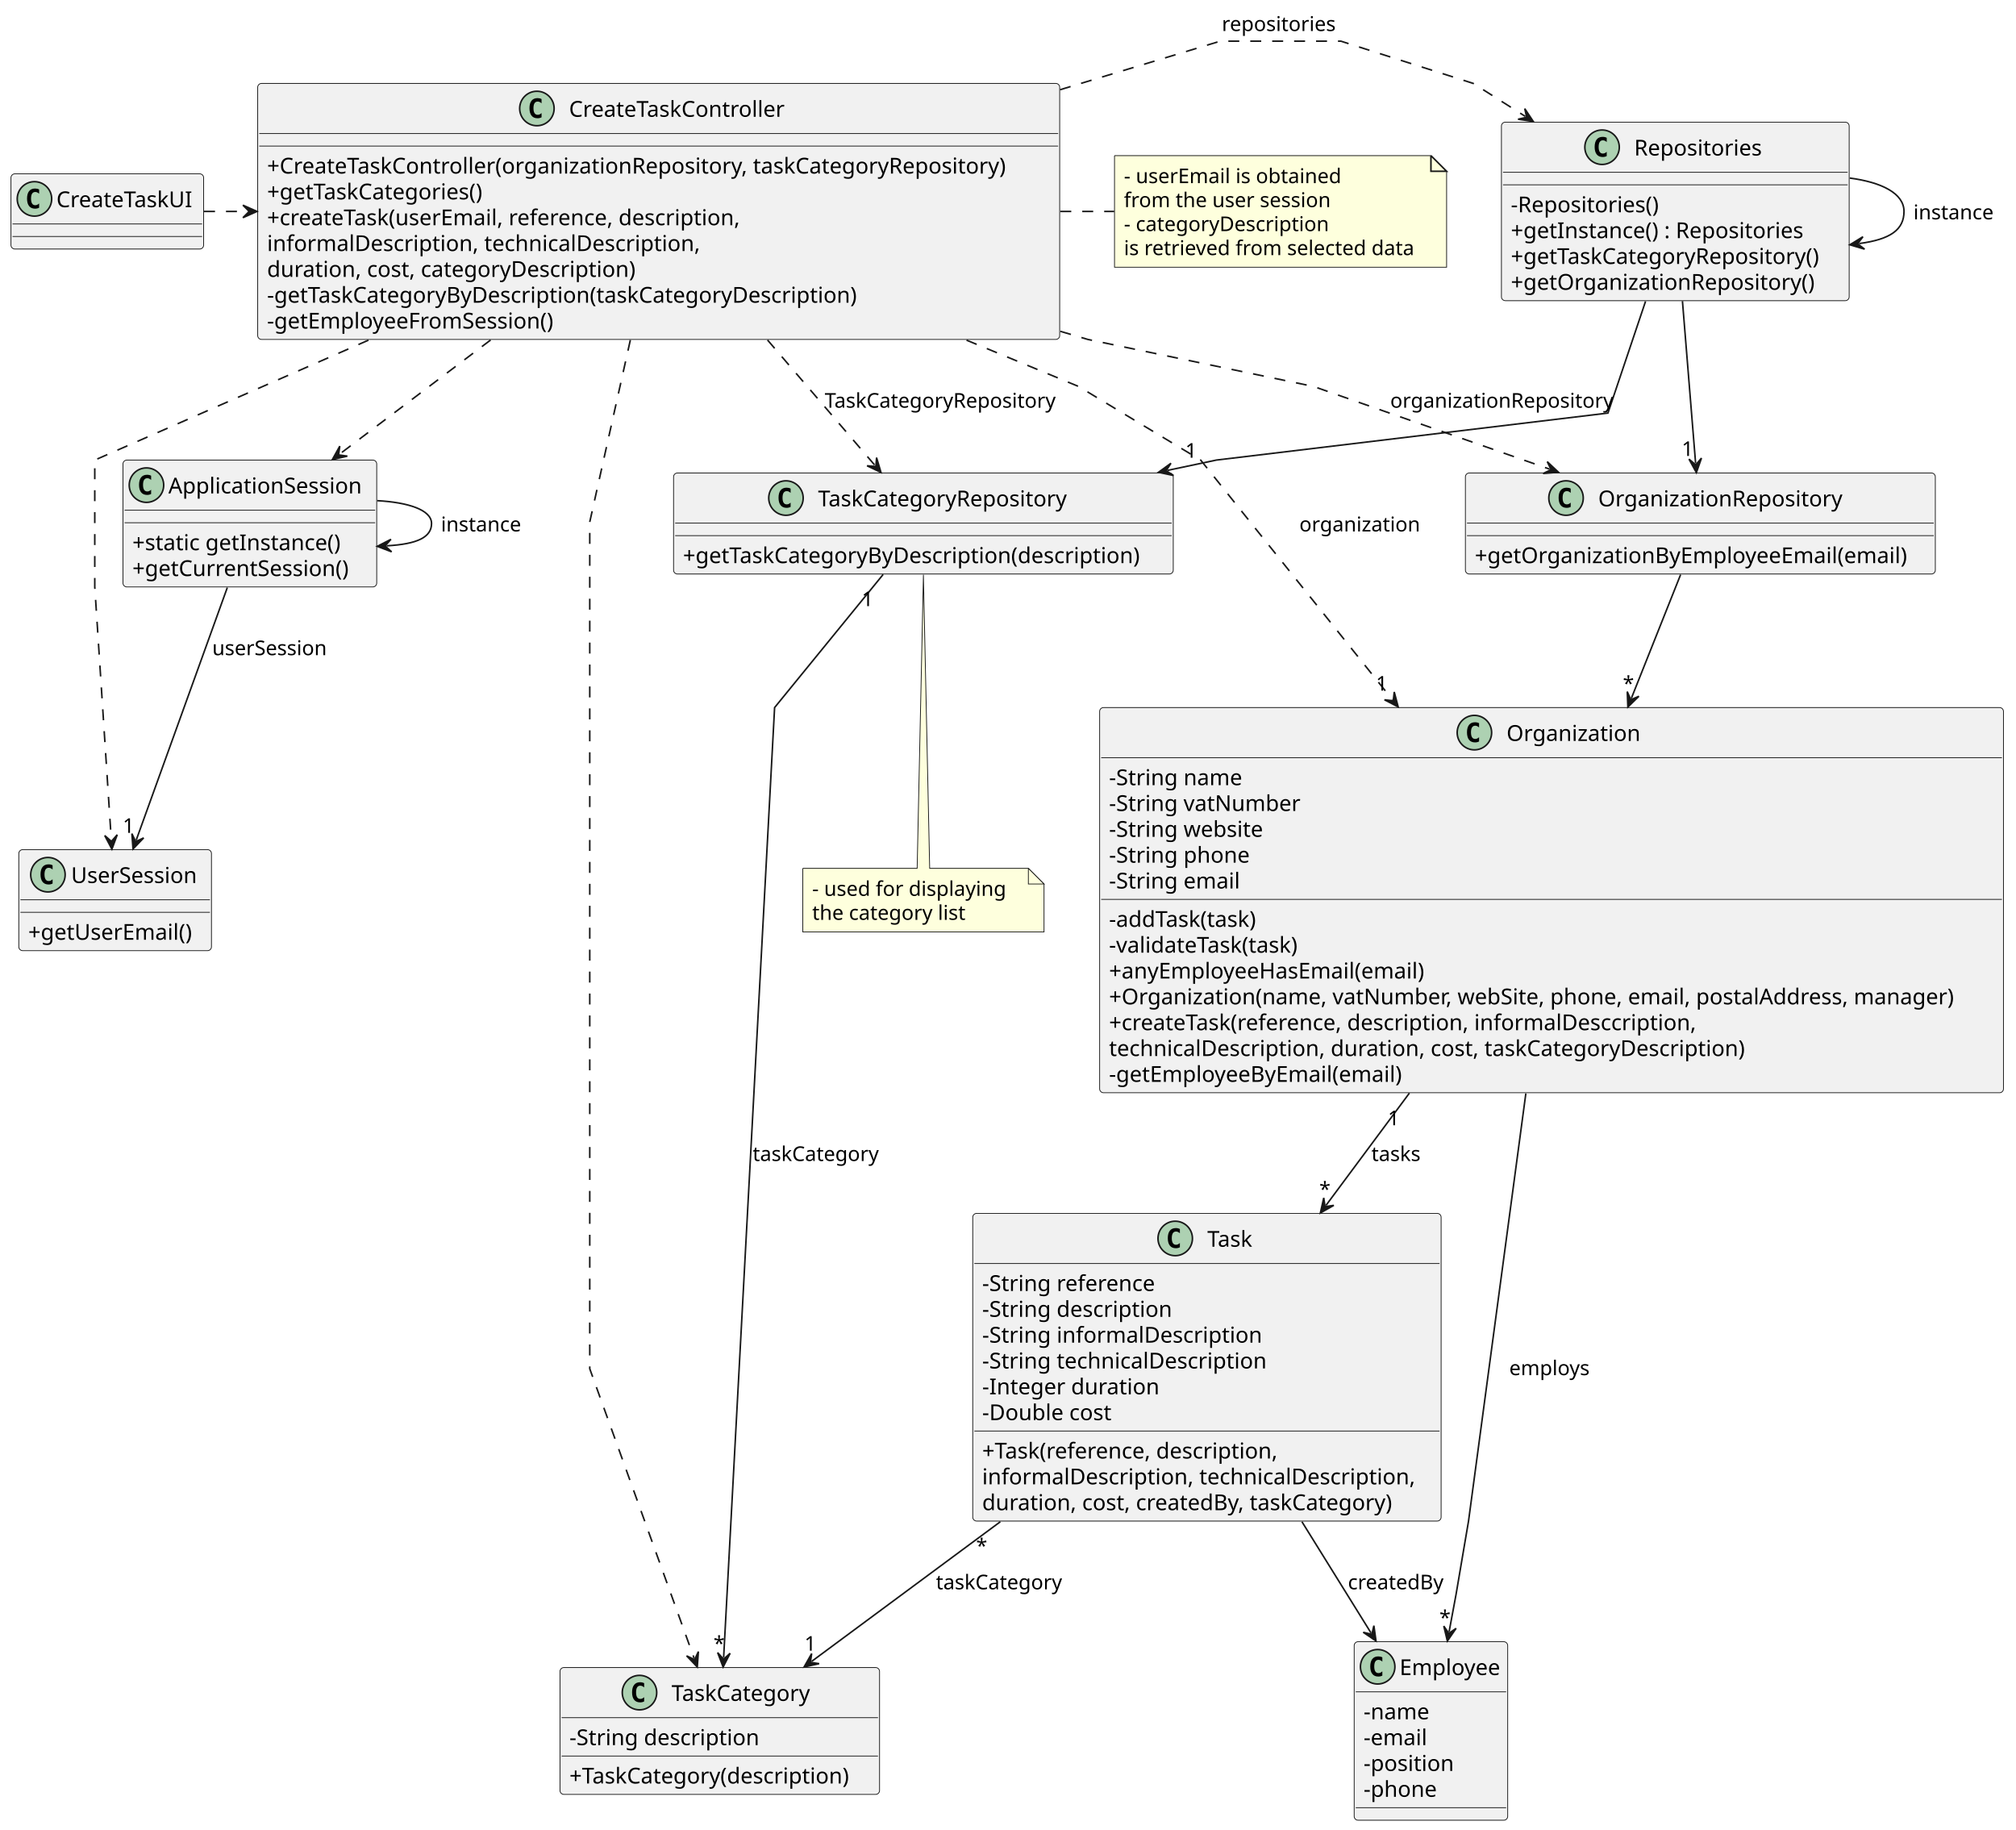
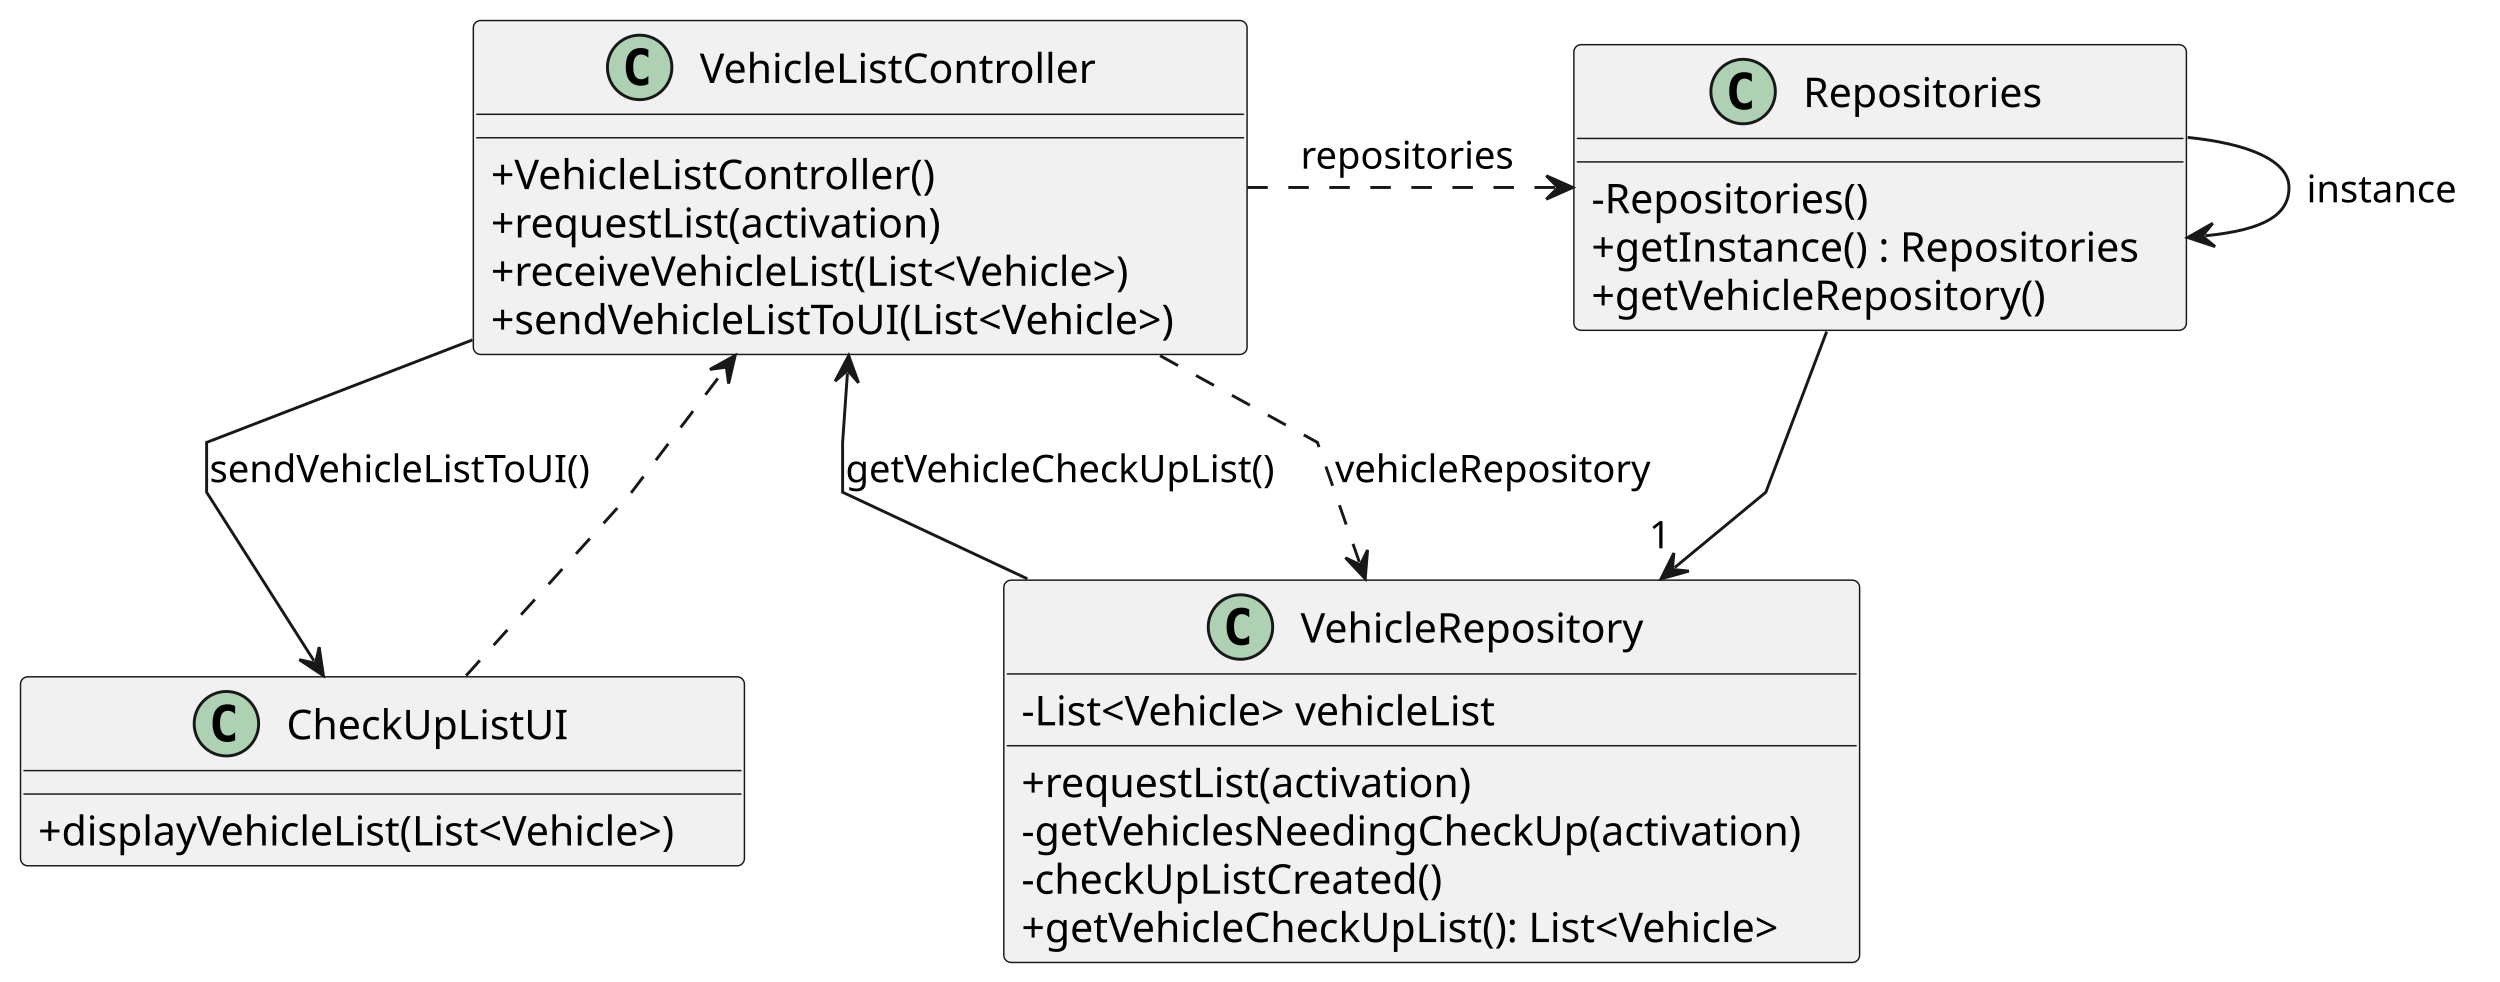
- <svg xmlns="http://www.w3.org/2000/svg" contentStyleType="text/css" height="1168px" preserveAspectRatio="none" style="width:1287px;height:1168px;background:#FFFFFF;" version="1.1" viewBox="0 0 1287 1168" width="1287px" zoomAndPan="magnify">
+ <svg xmlns="http://www.w3.org/2000/svg" contentStyleType="text/css" height="335px" preserveAspectRatio="none" style="width:853px;height:335px;background:#FFFFFF;" version="1.1" viewBox="0 0 853 335" width="853px" zoomAndPan="magnify">
  <defs />
  <g>
-     <g id="elem_ApplicationSession">
-       <rect codeLine="11" fill="#F1F1F1" height="80.977" id="ApplicationSession" rx="2.5" ry="2.5" style="stroke:#181818;stroke-width:0.5;" width="162" x="78.5" y="293.662" />
-       <ellipse cx="93.5" cy="309.662" fill="#ADD1B2" rx="11" ry="11" style="stroke:#181818;stroke-width:1.0;" />
-       <path d="M96.473,315.305 Q95.892,315.604 95.253,315.753 Q94.614,315.903 93.908,315.903 Q91.401,315.903 90.082,314.251 Q88.762,312.599 88.762,309.478 Q88.762,306.349 90.082,304.697 Q91.401,303.045 93.908,303.045 Q94.614,303.045 95.261,303.194 Q95.909,303.344 96.473,303.643 L96.473,306.365 Q95.842,305.784 95.249,305.514 Q94.655,305.245 94.024,305.245 Q92.68,305.245 91.995,306.311 Q91.31,307.378 91.31,309.478 Q91.31,311.57 91.995,312.637 Q92.68,313.703 94.024,313.703 Q94.655,313.703 95.249,313.433 Q95.842,313.164 96.473,312.583 Z " fill="#000000" />
-       <text fill="#000000" font-family="sans-serif" font-size="14" lengthAdjust="spacing" textLength="130" x="107.5" y="314.953">ApplicationSession</text>
-       <line style="stroke:#181818;stroke-width:0.5;" x1="79.5" x2="239.5" y1="325.662" y2="325.662" />
-       <line style="stroke:#181818;stroke-width:0.5;" x1="79.5" x2="239.5" y1="333.662" y2="333.662" />
-       <text fill="#000000" font-family="sans-serif" font-size="14" lengthAdjust="spacing" textLength="140" x="84.5" y="351.197">+static getInstance()</text>
-       <text fill="#000000" font-family="sans-serif" font-size="14" lengthAdjust="spacing" textLength="148" x="84.5" y="367.686">+getCurrentSession()</text>
-     </g>
-     <g id="elem_UserSession">
-       <rect codeLine="17" fill="#F1F1F1" height="64.488" id="UserSession" rx="2.5" ry="2.5" style="stroke:#181818;stroke-width:0.5;" width="123" x="12" y="542.322" />
-       <ellipse cx="30.6" cy="558.322" fill="#ADD1B2" rx="11" ry="11" style="stroke:#181818;stroke-width:1.0;" />
-       <path d="M33.573,563.965 Q32.992,564.264 32.353,564.413 Q31.714,564.563 31.008,564.563 Q28.501,564.563 27.181,562.911 Q25.862,561.259 25.862,558.138 Q25.862,555.009 27.181,553.357 Q28.501,551.705 31.008,551.705 Q31.714,551.705 32.361,551.854 Q33.009,552.004 33.573,552.303 L33.573,555.025 Q32.942,554.444 32.349,554.174 Q31.755,553.905 31.124,553.905 Q29.78,553.905 29.095,554.971 Q28.41,556.038 28.41,558.138 Q28.41,560.23 29.095,561.297 Q29.78,562.363 31.124,562.363 Q31.755,562.363 32.349,562.093 Q32.942,561.824 33.573,561.243 Z " fill="#000000" />
-       <text fill="#000000" font-family="sans-serif" font-size="14" lengthAdjust="spacing" textLength="83" x="45.4" y="563.613">UserSession</text>
-       <line style="stroke:#181818;stroke-width:0.5;" x1="13" x2="134" y1="574.322" y2="574.322" />
-       <line style="stroke:#181818;stroke-width:0.5;" x1="13" x2="134" y1="582.322" y2="582.322" />
-       <text fill="#000000" font-family="sans-serif" font-size="14" lengthAdjust="spacing" textLength="111" x="18" y="599.857">+getUserEmail()</text>
-     </g>
-     <g id="elem_Employee">
-       <rect codeLine="22" fill="#F1F1F1" height="113.953" id="Employee" rx="2.5" ry="2.5" style="stroke:#181818;stroke-width:0.5;" width="98" x="864.5" y="1047.892" />
-       <ellipse cx="879.5" cy="1063.892" fill="#ADD1B2" rx="11" ry="11" style="stroke:#181818;stroke-width:1.0;" />
-       <path d="M882.473,1069.535 Q881.892,1069.834 881.253,1069.984 Q880.614,1070.133 879.908,1070.133 Q877.401,1070.133 876.082,1068.481 Q874.762,1066.829 874.762,1063.708 Q874.762,1060.579 876.082,1058.927 Q877.401,1057.275 879.908,1057.275 Q880.614,1057.275 881.261,1057.424 Q881.909,1057.574 882.473,1057.873 L882.473,1060.595 Q881.842,1060.014 881.249,1059.745 Q880.655,1059.475 880.024,1059.475 Q878.68,1059.475 877.995,1060.541 Q877.31,1061.608 877.31,1063.708 Q877.31,1065.8 877.995,1066.867 Q878.68,1067.933 880.024,1067.933 Q880.655,1067.933 881.249,1067.663 Q881.842,1067.394 882.473,1066.813 Z " fill="#000000" />
-       <text fill="#000000" font-family="sans-serif" font-size="14" lengthAdjust="spacing" textLength="66" x="893.5" y="1069.183">Employee</text>
-       <line style="stroke:#181818;stroke-width:0.5;" x1="865.5" x2="961.5" y1="1079.892" y2="1079.892" />
-       <text fill="#000000" font-family="sans-serif" font-size="14" lengthAdjust="spacing" textLength="46" x="870.5" y="1097.427">-name</text>
-       <text fill="#000000" font-family="sans-serif" font-size="14" lengthAdjust="spacing" textLength="45" x="870.5" y="1113.916">-email</text>
-       <text fill="#000000" font-family="sans-serif" font-size="14" lengthAdjust="spacing" textLength="64" x="870.5" y="1130.404">-position</text>
-       <text fill="#000000" font-family="sans-serif" font-size="14" lengthAdjust="spacing" textLength="52" x="870.5" y="1146.892">-phone</text>
-       <line style="stroke:#181818;stroke-width:0.5;" x1="865.5" x2="961.5" y1="1153.845" y2="1153.845" />
-     </g>
-     <g id="elem_Task">
-       <rect codeLine="29" fill="#F1F1F1" height="196.394" id="Task" rx="2.5" ry="2.5" style="stroke:#181818;stroke-width:0.5;" width="299" x="621" y="774.492" />
-       <ellipse cx="750.25" cy="790.492" fill="#ADD1B2" rx="11" ry="11" style="stroke:#181818;stroke-width:1.0;" />
-       <path d="M753.223,796.135 Q752.642,796.434 752.003,796.583 Q751.364,796.733 750.658,796.733 Q748.151,796.733 746.832,795.081 Q745.512,793.429 745.512,790.308 Q745.512,787.179 746.832,785.527 Q748.151,783.875 750.658,783.875 Q751.364,783.875 752.011,784.024 Q752.659,784.174 753.223,784.473 L753.223,787.195 Q752.592,786.614 751.999,786.345 Q751.405,786.075 750.774,786.075 Q749.43,786.075 748.745,787.141 Q748.06,788.208 748.06,790.308 Q748.06,792.4 748.745,793.467 Q749.43,794.533 750.774,794.533 Q751.405,794.533 751.999,794.263 Q752.592,793.994 753.223,793.413 Z " fill="#000000" />
-       <text fill="#000000" font-family="sans-serif" font-size="14" lengthAdjust="spacing" textLength="32" x="770.75" y="795.783">Task</text>
-       <line style="stroke:#181818;stroke-width:0.5;" x1="622" x2="919" y1="806.492" y2="806.492" />
-       <text fill="#000000" font-family="sans-serif" font-size="14" lengthAdjust="spacing" textLength="118" x="627" y="824.027">-String reference</text>
-       <text fill="#000000" font-family="sans-serif" font-size="14" lengthAdjust="spacing" textLength="130" x="627" y="840.516">-String description</text>
-       <text fill="#000000" font-family="sans-serif" font-size="14" lengthAdjust="spacing" textLength="189" x="627" y="857.004">-String informalDescription</text>
-       <text fill="#000000" font-family="sans-serif" font-size="14" lengthAdjust="spacing" textLength="192" x="627" y="873.492">-String technicalDescription</text>
-       <text fill="#000000" font-family="sans-serif" font-size="14" lengthAdjust="spacing" textLength="120" x="627" y="889.981">-Integer duration</text>
-       <text fill="#000000" font-family="sans-serif" font-size="14" lengthAdjust="spacing" textLength="89" x="627" y="906.469">-Double cost</text>
-       <line style="stroke:#181818;stroke-width:0.5;" x1="622" x2="919" y1="913.422" y2="913.422" />
-       <text fill="#000000" font-family="sans-serif" font-size="14" lengthAdjust="spacing" textLength="202" x="627" y="930.957">+Task(reference, description,</text>
-       <text fill="#000000" font-family="sans-serif" font-size="14" lengthAdjust="spacing" textLength="287" x="627" y="947.445">informalDescription, technicalDescription,</text>
-       <text fill="#000000" font-family="sans-serif" font-size="14" lengthAdjust="spacing" textLength="272" x="627" y="963.934">duration, cost, createdBy, taskCategory)</text>
-     </g>
-     <g id="elem_TaskCategory">
-       <rect codeLine="40" fill="#F1F1F1" height="80.977" id="TaskCategory" rx="2.5" ry="2.5" style="stroke:#181818;stroke-width:0.5;" width="204" x="357.5" y="1064.382" />
-       <ellipse cx="408.25" cy="1080.382" fill="#ADD1B2" rx="11" ry="11" style="stroke:#181818;stroke-width:1.0;" />
-       <path d="M411.223,1086.025 Q410.642,1086.324 410.003,1086.474 Q409.364,1086.623 408.658,1086.623 Q406.151,1086.623 404.832,1084.971 Q403.512,1083.319 403.512,1080.198 Q403.512,1077.069 404.832,1075.417 Q406.151,1073.765 408.658,1073.765 Q409.364,1073.765 410.011,1073.914 Q410.659,1074.064 411.223,1074.363 L411.223,1077.085 Q410.592,1076.504 409.999,1076.235 Q409.405,1075.965 408.774,1075.965 Q407.43,1075.965 406.745,1077.031 Q406.06,1078.098 406.06,1080.198 Q406.06,1082.29 406.745,1083.357 Q407.43,1084.423 408.774,1084.423 Q409.405,1084.423 409.999,1084.153 Q410.592,1083.884 411.223,1083.303 Z " fill="#000000" />
-       <text fill="#000000" font-family="sans-serif" font-size="14" lengthAdjust="spacing" textLength="94" x="428.75" y="1085.673">TaskCategory</text>
-       <line style="stroke:#181818;stroke-width:0.5;" x1="358.5" x2="560.5" y1="1096.382" y2="1096.382" />
-       <text fill="#000000" font-family="sans-serif" font-size="14" lengthAdjust="spacing" textLength="130" x="363.5" y="1113.917">-String description</text>
-       <line style="stroke:#181818;stroke-width:0.5;" x1="358.5" x2="560.5" y1="1120.87" y2="1120.87" />
-       <text fill="#000000" font-family="sans-serif" font-size="14" lengthAdjust="spacing" textLength="192" x="363.5" y="1138.406">+TaskCategory(description)</text>
-     </g>
-     <g id="elem_Organization">
-       <rect codeLine="46" fill="#F1F1F1" height="245.859" id="Organization" rx="2.5" ry="2.5" style="stroke:#181818;stroke-width:0.5;" width="577" x="702" y="451.632" />
-       <ellipse cx="941.25" cy="467.632" fill="#ADD1B2" rx="11" ry="11" style="stroke:#181818;stroke-width:1.0;" />
-       <path d="M944.223,473.275 Q943.642,473.574 943.003,473.724 Q942.364,473.873 941.658,473.873 Q939.151,473.873 937.832,472.221 Q936.512,470.569 936.512,467.448 Q936.512,464.319 937.832,462.667 Q939.151,461.015 941.658,461.015 Q942.364,461.015 943.011,461.164 Q943.659,461.314 944.223,461.613 L944.223,464.335 Q943.592,463.754 942.999,463.485 Q942.405,463.215 941.774,463.215 Q940.43,463.215 939.745,464.281 Q939.06,465.348 939.06,467.448 Q939.06,469.54 939.745,470.607 Q940.43,471.673 941.774,471.673 Q942.405,471.673 942.999,471.403 Q943.592,471.134 944.223,470.553 Z " fill="#000000" />
-       <text fill="#000000" font-family="sans-serif" font-size="14" lengthAdjust="spacing" textLength="90" x="961.75" y="472.923">Organization</text>
-       <line style="stroke:#181818;stroke-width:0.5;" x1="703" x2="1278" y1="483.632" y2="483.632" />
-       <text fill="#000000" font-family="sans-serif" font-size="14" lengthAdjust="spacing" textLength="91" x="708" y="501.167">-String name</text>
-       <text fill="#000000" font-family="sans-serif" font-size="14" lengthAdjust="spacing" textLength="128" x="708" y="517.656">-String vatNumber</text>
-       <text fill="#000000" font-family="sans-serif" font-size="14" lengthAdjust="spacing" textLength="105" x="708" y="534.144">-String website</text>
-       <text fill="#000000" font-family="sans-serif" font-size="14" lengthAdjust="spacing" textLength="97" x="708" y="550.632">-String phone</text>
-       <text fill="#000000" font-family="sans-serif" font-size="14" lengthAdjust="spacing" textLength="90" x="708" y="567.12">-String email</text>
-       <line style="stroke:#181818;stroke-width:0.5;" x1="703" x2="1278" y1="574.074" y2="574.074" />
-       <text fill="#000000" font-family="sans-serif" font-size="14" lengthAdjust="spacing" textLength="104" x="708" y="591.609">-addTask(task)</text>
-       <text fill="#000000" font-family="sans-serif" font-size="14" lengthAdjust="spacing" textLength="131" x="708" y="608.097">-validateTask(task)</text>
-       <text fill="#000000" font-family="sans-serif" font-size="14" lengthAdjust="spacing" textLength="210" x="708" y="624.585">+anyEmployeeHasEmail(email)</text>
-       <text fill="#000000" font-family="sans-serif" font-size="14" lengthAdjust="spacing" textLength="565" x="708" y="641.074">+Organization(name, vatNumber, webSite, phone, email, postalAddress, manager)</text>
-       <text fill="#000000" font-family="sans-serif" font-size="14" lengthAdjust="spacing" textLength="395" x="708" y="657.562">+createTask(reference, description, informalDesccription,</text>
-       <text fill="#000000" font-family="sans-serif" font-size="14" lengthAdjust="spacing" textLength="423" x="708" y="674.05">technicalDescription, duration, cost, taskCategoryDescription)</text>
-       <text fill="#000000" font-family="sans-serif" font-size="14" lengthAdjust="spacing" textLength="195" x="708" y="690.538">-getEmployeeByEmail(email)</text>
-     </g>
-     <g id="elem_TaskCategoryRepository">
-       <rect codeLine="63" fill="#F1F1F1" height="64.488" id="TaskCategoryRepository" rx="2.5" ry="2.5" style="stroke:#181818;stroke-width:0.5;" width="319" x="430" y="301.902" />
-       <ellipse cx="501.75" cy="317.902" fill="#ADD1B2" rx="11" ry="11" style="stroke:#181818;stroke-width:1.0;" />
-       <path d="M504.723,323.545 Q504.142,323.844 503.503,323.993 Q502.864,324.143 502.158,324.143 Q499.651,324.143 498.332,322.491 Q497.012,320.839 497.012,317.718 Q497.012,314.589 498.332,312.937 Q499.651,311.285 502.158,311.285 Q502.864,311.285 503.511,311.434 Q504.159,311.584 504.723,311.883 L504.723,314.605 Q504.092,314.024 503.499,313.755 Q502.905,313.485 502.274,313.485 Q500.93,313.485 500.245,314.551 Q499.56,315.618 499.56,317.718 Q499.56,319.81 500.245,320.877 Q500.93,321.943 502.274,321.943 Q502.905,321.943 503.499,321.673 Q504.092,321.404 504.723,320.823 Z " fill="#000000" />
-       <text fill="#000000" font-family="sans-serif" font-size="14" lengthAdjust="spacing" textLength="167" x="522.25" y="323.193">TaskCategoryRepository</text>
-       <line style="stroke:#181818;stroke-width:0.5;" x1="431" x2="748" y1="333.902" y2="333.902" />
-       <line style="stroke:#181818;stroke-width:0.5;" x1="431" x2="748" y1="341.902" y2="341.902" />
-       <text fill="#000000" font-family="sans-serif" font-size="14" lengthAdjust="spacing" textLength="307" x="436" y="359.437">+getTaskCategoryByDescription(description)</text>
-     </g>
-     <g id="elem_OrganizationRepository">
-       <rect codeLine="67" fill="#F1F1F1" height="64.488" id="OrganizationRepository" rx="2.5" ry="2.5" style="stroke:#181818;stroke-width:0.5;" width="300" x="935.5" y="301.902" />
-       <ellipse cx="999.75" cy="317.902" fill="#ADD1B2" rx="11" ry="11" style="stroke:#181818;stroke-width:1.0;" />
-       <path d="M1002.723,323.545 Q1002.142,323.844 1001.503,323.993 Q1000.864,324.143 1000.158,324.143 Q997.651,324.143 996.332,322.491 Q995.012,320.839 995.012,317.718 Q995.012,314.589 996.332,312.937 Q997.651,311.285 1000.158,311.285 Q1000.864,311.285 1001.511,311.434 Q1002.159,311.584 1002.723,311.883 L1002.723,314.605 Q1002.092,314.024 1001.499,313.755 Q1000.905,313.485 1000.274,313.485 Q998.93,313.485 998.245,314.551 Q997.56,315.618 997.56,317.718 Q997.56,319.81 998.245,320.877 Q998.93,321.943 1000.274,321.943 Q1000.905,321.943 1001.499,321.673 Q1002.092,321.404 1002.723,320.823 Z " fill="#000000" />
-       <text fill="#000000" font-family="sans-serif" font-size="14" lengthAdjust="spacing" textLength="163" x="1020.25" y="323.193">OrganizationRepository</text>
-       <line style="stroke:#181818;stroke-width:0.5;" x1="936.5" x2="1234.5" y1="333.902" y2="333.902" />
-       <line style="stroke:#181818;stroke-width:0.5;" x1="936.5" x2="1234.5" y1="341.902" y2="341.902" />
-       <text fill="#000000" font-family="sans-serif" font-size="14" lengthAdjust="spacing" textLength="288" x="941.5" y="359.437">+getOrganizationByEmployeeEmail(email)</text>
+     <g id="elem_VehicleRepository">
+       <rect codeLine="9" fill="#F1F1F1" height="130.441" id="VehicleRepository" rx="2.5" ry="2.5" style="stroke:#181818;stroke-width:0.5;" width="292" x="342.5" y="197.95" />
+       <ellipse cx="423.25" cy="213.95" fill="#ADD1B2" rx="11" ry="11" style="stroke:#181818;stroke-width:1.0;" />
+       <path d="M426.223,219.593 Q425.642,219.892 425.003,220.041 Q424.364,220.191 423.658,220.191 Q421.151,220.191 419.832,218.539 Q418.512,216.887 418.512,213.766 Q418.512,210.637 419.832,208.985 Q421.151,207.333 423.658,207.333 Q424.364,207.333 425.011,207.482 Q425.659,207.632 426.223,207.93 L426.223,210.653 Q425.592,210.072 424.999,209.802 Q424.405,209.532 423.774,209.532 Q422.43,209.532 421.745,210.599 Q421.06,211.666 421.06,213.766 Q421.06,215.858 421.745,216.924 Q422.43,217.991 423.774,217.991 Q424.405,217.991 424.999,217.721 Q425.592,217.452 426.223,216.87 Z " fill="#000000" />
+       <text fill="#000000" font-family="sans-serif" font-size="14" lengthAdjust="spacing" textLength="122" x="443.75" y="219.241">VehicleRepository</text>
+       <line style="stroke:#181818;stroke-width:0.5;" x1="343.5" x2="633.5" y1="229.95" y2="229.95" />
+       <text fill="#000000" font-family="sans-serif" font-size="14" lengthAdjust="spacing" textLength="176" x="348.5" y="247.485">-List&lt;Vehicle&gt; vehicleList</text>
+       <line style="stroke:#181818;stroke-width:0.5;" x1="343.5" x2="633.5" y1="254.438" y2="254.438" />
+       <text fill="#000000" font-family="sans-serif" font-size="14" lengthAdjust="spacing" textLength="162" x="348.5" y="271.973">+requestList(activation)</text>
+       <text fill="#000000" font-family="sans-serif" font-size="14" lengthAdjust="spacing" textLength="280" x="348.5" y="288.462">-getVehiclesNeedingCheckUp(activation)</text>
+       <text fill="#000000" font-family="sans-serif" font-size="14" lengthAdjust="spacing" textLength="153" x="348.5" y="304.95">-checkUpListCreated()</text>
+       <text fill="#000000" font-family="sans-serif" font-size="14" lengthAdjust="spacing" textLength="278" x="348.5" y="321.438">+getVehicleCheckUpList(): List&lt;Vehicle&gt;</text>
    </g>
    <g id="elem_Repositories">
-       <rect codeLine="71" fill="#F1F1F1" height="113.953" id="Repositories" rx="2.5" ry="2.5" style="stroke:#181818;stroke-width:0.5;" width="222" x="958.5" y="77.972" />
-       <ellipse cx="1022.75" cy="93.972" fill="#ADD1B2" rx="11" ry="11" style="stroke:#181818;stroke-width:1.0;" />
-       <path d="M1025.723,99.615 Q1025.142,99.914 1024.503,100.064 Q1023.864,100.213 1023.158,100.213 Q1020.651,100.213 1019.332,98.561 Q1018.012,96.909 1018.012,93.788 Q1018.012,90.659 1019.332,89.007 Q1020.651,87.355 1023.158,87.355 Q1023.864,87.355 1024.511,87.504 Q1025.159,87.654 1025.723,87.953 L1025.723,90.675 Q1025.092,90.094 1024.499,89.825 Q1023.905,89.555 1023.274,89.555 Q1021.93,89.555 1021.245,90.621 Q1020.56,91.688 1020.56,93.788 Q1020.56,95.88 1021.245,96.947 Q1021.93,98.013 1023.274,98.013 Q1023.905,98.013 1024.499,97.743 Q1025.092,97.474 1025.723,96.893 Z " fill="#000000" />
-       <text fill="#000000" font-family="sans-serif" font-size="14" lengthAdjust="spacing" textLength="85" x="1043.25" y="99.263">Repositories</text>
-       <line style="stroke:#181818;stroke-width:0.5;" x1="959.5" x2="1179.5" y1="109.972" y2="109.972" />
-       <line style="stroke:#181818;stroke-width:0.5;" x1="959.5" x2="1179.5" y1="117.972" y2="117.972" />
-       <text fill="#000000" font-family="sans-serif" font-size="14" lengthAdjust="spacing" textLength="103" x="964.5" y="135.507">-Repositories()</text>
-       <text fill="#000000" font-family="sans-serif" font-size="14" lengthAdjust="spacing" textLength="197" x="964.5" y="151.996">+getInstance() : Repositories</text>
-       <text fill="#000000" font-family="sans-serif" font-size="14" lengthAdjust="spacing" textLength="210" x="964.5" y="168.484">+getTaskCategoryRepository()</text>
-       <text fill="#000000" font-family="sans-serif" font-size="14" lengthAdjust="spacing" textLength="206" x="964.5" y="184.972">+getOrganizationRepository()</text>
+       <rect codeLine="17" fill="#F1F1F1" height="97.465" id="Repositories" rx="2.5" ry="2.5" style="stroke:#181818;stroke-width:0.5;" width="209" x="537" y="15.24" />
+       <ellipse cx="594.75" cy="31.24" fill="#ADD1B2" rx="11" ry="11" style="stroke:#181818;stroke-width:1.0;" />
+       <path d="M597.723,36.883 Q597.142,37.182 596.503,37.331 Q595.864,37.481 595.158,37.481 Q592.651,37.481 591.332,35.829 Q590.012,34.177 590.012,31.056 Q590.012,27.927 591.332,26.275 Q592.651,24.623 595.158,24.623 Q595.864,24.623 596.511,24.772 Q597.159,24.922 597.723,25.221 L597.723,27.943 Q597.092,27.362 596.499,27.092 Q595.905,26.823 595.274,26.823 Q593.93,26.823 593.245,27.889 Q592.56,28.956 592.56,31.056 Q592.56,33.148 593.245,34.214 Q593.93,35.281 595.274,35.281 Q595.905,35.281 596.499,35.011 Q597.092,34.742 597.723,34.16 Z " fill="#000000" />
+       <text fill="#000000" font-family="sans-serif" font-size="14" lengthAdjust="spacing" textLength="85" x="615.25" y="36.531">Repositories</text>
+       <line style="stroke:#181818;stroke-width:0.5;" x1="538" x2="745" y1="47.24" y2="47.24" />
+       <line style="stroke:#181818;stroke-width:0.5;" x1="538" x2="745" y1="55.24" y2="55.24" />
+       <text fill="#000000" font-family="sans-serif" font-size="14" lengthAdjust="spacing" textLength="103" x="543" y="72.775">-Repositories()</text>
+       <text fill="#000000" font-family="sans-serif" font-size="14" lengthAdjust="spacing" textLength="197" x="543" y="89.263">+getInstance() : Repositories</text>
+       <text fill="#000000" font-family="sans-serif" font-size="14" lengthAdjust="spacing" textLength="165" x="543" y="105.752">+getVehicleRepository()</text>
    </g>
-     <g id="elem_CreateTaskController">
-       <rect codeLine="78" fill="#F1F1F1" height="163.418" id="CreateTaskController" rx="2.5" ry="2.5" style="stroke:#181818;stroke-width:0.5;" width="512" x="164.5" y="53.242" />
-       <ellipse cx="342.75" cy="69.242" fill="#ADD1B2" rx="11" ry="11" style="stroke:#181818;stroke-width:1.0;" />
-       <path d="M345.723,74.885 Q345.142,75.184 344.503,75.334 Q343.864,75.483 343.158,75.483 Q340.651,75.483 339.332,73.831 Q338.012,72.179 338.012,69.058 Q338.012,65.929 339.332,64.277 Q340.651,62.625 343.158,62.625 Q343.864,62.625 344.511,62.774 Q345.159,62.924 345.723,63.223 L345.723,65.945 Q345.092,65.364 344.499,65.094 Q343.905,64.825 343.274,64.825 Q341.93,64.825 341.245,65.891 Q340.56,66.958 340.56,69.058 Q340.56,71.15 341.245,72.217 Q341.93,73.283 343.274,73.283 Q343.905,73.283 344.499,73.013 Q345.092,72.744 345.723,72.163 Z " fill="#000000" />
-       <text fill="#000000" font-family="sans-serif" font-size="14" lengthAdjust="spacing" textLength="147" x="363.25" y="74.533">CreateTaskController</text>
-       <line style="stroke:#181818;stroke-width:0.5;" x1="165.5" x2="675.5" y1="85.242" y2="85.242" />
-       <line style="stroke:#181818;stroke-width:0.5;" x1="165.5" x2="675.5" y1="93.242" y2="93.242" />
-       <text fill="#000000" font-family="sans-serif" font-size="14" lengthAdjust="spacing" textLength="500" x="170.5" y="110.777">+CreateTaskController(organizationRepository, taskCategoryRepository)</text>
-       <text fill="#000000" font-family="sans-serif" font-size="14" lengthAdjust="spacing" textLength="149" x="170.5" y="127.266">+getTaskCategories()</text>
-       <text fill="#000000" font-family="sans-serif" font-size="14" lengthAdjust="spacing" textLength="319" x="170.5" y="143.754">+createTask(userEmail, reference, description,</text>
-       <text fill="#000000" font-family="sans-serif" font-size="14" lengthAdjust="spacing" textLength="287" x="170.5" y="160.242">informalDescription, technicalDescription,</text>
-       <text fill="#000000" font-family="sans-serif" font-size="14" lengthAdjust="spacing" textLength="245" x="170.5" y="176.731">duration, cost, categoryDescription)</text>
-       <text fill="#000000" font-family="sans-serif" font-size="14" lengthAdjust="spacing" textLength="395" x="170.5" y="193.219">-getTaskCategoryByDescription(taskCategoryDescription)</text>
-       <text fill="#000000" font-family="sans-serif" font-size="14" lengthAdjust="spacing" textLength="194" x="170.5" y="209.707">-getEmployeeFromSession()</text>
+     <g id="elem_VehicleListController">
+       <rect codeLine="23" fill="#F1F1F1" height="113.953" id="VehicleListController" rx="2.5" ry="2.5" style="stroke:#181818;stroke-width:0.5;" width="264" x="161.5" y="7" />
+       <ellipse cx="218.25" cy="23" fill="#ADD1B2" rx="11" ry="11" style="stroke:#181818;stroke-width:1.0;" />
+       <path d="M221.223,28.643 Q220.642,28.942 220.003,29.091 Q219.364,29.241 218.658,29.241 Q216.151,29.241 214.832,27.589 Q213.512,25.937 213.512,22.816 Q213.512,19.686 214.832,18.035 Q216.151,16.383 218.658,16.383 Q219.364,16.383 220.011,16.532 Q220.659,16.682 221.223,16.98 L221.223,19.703 Q220.592,19.122 219.999,18.852 Q219.405,18.582 218.774,18.582 Q217.43,18.582 216.745,19.649 Q216.06,20.716 216.06,22.816 Q216.06,24.908 216.745,25.974 Q217.43,27.041 218.774,27.041 Q219.405,27.041 219.999,26.771 Q220.592,26.502 221.223,25.92 Z " fill="#000000" />
+       <text fill="#000000" font-family="sans-serif" font-size="14" lengthAdjust="spacing" textLength="142" x="238.75" y="28.291">VehicleListController</text>
+       <line style="stroke:#181818;stroke-width:0.5;" x1="162.5" x2="424.5" y1="39" y2="39" />
+       <line style="stroke:#181818;stroke-width:0.5;" x1="162.5" x2="424.5" y1="47" y2="47" />
+       <text fill="#000000" font-family="sans-serif" font-size="14" lengthAdjust="spacing" textLength="163" x="167.5" y="64.535">+VehicleListController()</text>
+       <text fill="#000000" font-family="sans-serif" font-size="14" lengthAdjust="spacing" textLength="162" x="167.5" y="81.023">+requestList(activation)</text>
+       <text fill="#000000" font-family="sans-serif" font-size="14" lengthAdjust="spacing" textLength="235" x="167.5" y="97.512">+receiveVehicleList(List&lt;Vehicle&gt;)</text>
+       <text fill="#000000" font-family="sans-serif" font-size="14" lengthAdjust="spacing" textLength="252" x="167.5" y="114">+sendVehicleListToUI(List&lt;Vehicle&gt;)</text>
    </g>
-     <g id="elem_GMN12">
-       <path d="M711.5,99.332 L711.5,170.574 L923.5,170.574 L923.5,109.332 L913.5,99.332 L711.5,99.332 " fill="#FEFFDD" style="stroke:#181818;stroke-width:0.5;" />
-       <path d="M913.5,99.332 L913.5,109.332 L923.5,109.332 L913.5,99.332 " fill="#FEFFDD" style="stroke:#181818;stroke-width:1.0;" />
-       <text fill="#000000" font-family="sans-serif" font-size="13" lengthAdjust="spacing" textLength="147" x="717.5" y="116.9">- userEmail is obtained</text>
-       <text fill="#000000" font-family="sans-serif" font-size="13" lengthAdjust="spacing" textLength="137" x="717.5" y="132.211">from the user session</text>
-       <text fill="#000000" font-family="sans-serif" font-size="13" lengthAdjust="spacing" textLength="139" x="717.5" y="147.522">- categoryDescription</text>
-       <text fill="#000000" font-family="sans-serif" font-size="13" lengthAdjust="spacing" textLength="191" x="717.5" y="162.832">is retrieved from selected data</text>
+     <g id="elem_CheckUpListUI">
+       <rect codeLine="30" fill="#F1F1F1" height="64.488" id="CheckUpListUI" rx="2.5" ry="2.5" style="stroke:#181818;stroke-width:0.5;" width="247" x="7" y="230.93" />
+       <ellipse cx="77.25" cy="246.93" fill="#ADD1B2" rx="11" ry="11" style="stroke:#181818;stroke-width:1.0;" />
+       <path d="M80.223,252.573 Q79.642,252.872 79.003,253.021 Q78.364,253.171 77.658,253.171 Q75.151,253.171 73.832,251.519 Q72.512,249.867 72.512,246.746 Q72.512,243.617 73.832,241.965 Q75.151,240.313 77.658,240.313 Q78.364,240.313 79.011,240.462 Q79.659,240.612 80.223,240.911 L80.223,243.633 Q79.592,243.052 78.999,242.782 Q78.405,242.512 77.774,242.512 Q76.43,242.512 75.745,243.579 Q75.06,244.646 75.06,246.746 Q75.06,248.838 75.745,249.904 Q76.43,250.971 77.774,250.971 Q78.405,250.971 78.999,250.701 Q79.592,250.431 80.223,249.85 Z " fill="#000000" />
+       <text fill="#000000" font-family="sans-serif" font-size="14" lengthAdjust="spacing" textLength="98" x="97.75" y="252.221">CheckUpListUI</text>
+       <line style="stroke:#181818;stroke-width:0.5;" x1="8" x2="253" y1="262.93" y2="262.93" />
+       <line style="stroke:#181818;stroke-width:0.5;" x1="8" x2="253" y1="270.93" y2="270.93" />
+       <text fill="#000000" font-family="sans-serif" font-size="14" lengthAdjust="spacing" textLength="235" x="13" y="288.465">+displayVehicleList(List&lt;Vehicle&gt;)</text>
    </g>
-     <g id="elem_GMN15">
-       <path d="M512.5,554.252 L512.5,594.873 A0,0 0 0 0 512.5,594.873 L666.5,594.873 A0,0 0 0 0 666.5,594.873 L666.5,564.252 L656.5,554.252 L593.5,554.252 L589.5,366.802 L585.5,554.252 L512.5,554.252 A0,0 0 0 0 512.5,554.252 " fill="#FEFFDD" style="stroke:#181818;stroke-width:0.5;" />
-       <path d="M656.5,554.252 L656.5,564.252 L666.5,564.252 L656.5,554.252 " fill="#FEFFDD" style="stroke:#181818;stroke-width:0.5;" />
-       <text fill="#000000" font-family="sans-serif" font-size="13" lengthAdjust="spacing" textLength="133" x="518.5" y="571.821">- used for displaying</text>
-       <text fill="#000000" font-family="sans-serif" font-size="13" lengthAdjust="spacing" textLength="102" x="518.5" y="587.131">the category list</text>
+     <g id="link_CheckUpListUI_VehicleListController">
+       <path codeLine="34" d="M159.04,230.53 C183.73,203.16 215.5,167.95 215.5,167.95 C215.5,167.95 229.017,150.103 247.227,126.063 " fill="none" id="CheckUpListUI-to-VehicleListController" style="stroke:#181818;stroke-width:1.0;stroke-dasharray:7.0,7.0;" />
+       <polygon fill="#181818" points="250.85,121.28,242.227,126.039,247.831,125.266,248.604,130.869,250.85,121.28" style="stroke:#181818;stroke-width:1.0;" />
    </g>
-     <g id="elem_CreateTaskUI">
-       <rect codeLine="98" fill="#F1F1F1" height="48" id="CreateTaskUI" rx="2.5" ry="2.5" style="stroke:#181818;stroke-width:0.5;" width="123" x="7" y="110.952" />
-       <ellipse cx="22" cy="126.952" fill="#ADD1B2" rx="11" ry="11" style="stroke:#181818;stroke-width:1.0;" />
-       <path d="M24.973,132.595 Q24.392,132.894 23.753,133.043 Q23.114,133.193 22.408,133.193 Q19.901,133.193 18.581,131.541 Q17.262,129.889 17.262,126.768 Q17.262,123.639 18.581,121.987 Q19.901,120.335 22.408,120.335 Q23.114,120.335 23.761,120.484 Q24.409,120.634 24.973,120.933 L24.973,123.655 Q24.342,123.074 23.749,122.805 Q23.155,122.535 22.524,122.535 Q21.18,122.535 20.495,123.601 Q19.81,124.668 19.81,126.768 Q19.81,128.86 20.495,129.927 Q21.18,130.993 22.524,130.993 Q23.155,130.993 23.749,130.723 Q24.342,130.454 24.973,129.873 Z " fill="#000000" />
-       <text fill="#000000" font-family="sans-serif" font-size="14" lengthAdjust="spacing" textLength="91" x="36" y="132.243">CreateTaskUI</text>
-       <line style="stroke:#181818;stroke-width:0.5;" x1="8" x2="129" y1="142.952" y2="142.952" />
-       <line style="stroke:#181818;stroke-width:0.5;" x1="8" x2="129" y1="150.952" y2="150.952" />
+     <g id="link_VehicleListController_CheckUpListUI">
+       <path codeLine="36" d="M161.2,115.98 C113.18,134.49 70.5,150.95 70.5,150.95 C70.5,150.95 70.5,167.95 70.5,167.95 C70.5,167.95 89.697,198.099 107.127,225.469 " fill="none" id="VehicleListController-to-CheckUpListUI" style="stroke:#181818;stroke-width:1.0;" />
+       <polygon fill="#181818" points="110.35,230.53,108.889,220.79,107.664,226.313,102.142,225.087,110.35,230.53" style="stroke:#181818;stroke-width:1.0;" />
+       <text fill="#000000" font-family="sans-serif" font-size="13" lengthAdjust="spacing" textLength="135" x="71.5" y="164.518">sendVehicleListToUI()</text>
    </g>
-     <g id="link_CreateTaskController_GMN12">
-       <path d="M676.89,134.952 C682.1,134.952 685.17,134.952 685.17,134.952 C685.17,134.952 695.93,134.952 711.31,134.952 " fill="none" id="CreateTaskController-GMN12" style="stroke:#181818;stroke-width:1.0;stroke-dasharray:7.0,7.0;" />
+     <g id="link_VehicleListController_Repositories">
+       <path codeLine="37" d="M425.56,63.97 C462.29,63.97 495.66,63.97 530.6,63.97 " fill="none" id="VehicleListController-to-Repositories" style="stroke:#181818;stroke-width:1.0;stroke-dasharray:7.0,7.0;" />
+       <polygon fill="#181818" points="536.6,63.97,527.6,59.97,531.6,63.97,527.6,67.97,536.6,63.97" style="stroke:#181818;stroke-width:1.0;" />
+       <text fill="#000000" font-family="sans-serif" font-size="13" lengthAdjust="spacing" textLength="75" x="443.75" y="57.538">repositories</text>
+     </g>
+     <g id="link_Repositories_VehicleRepository">
+       <path codeLine="38" d="M623.26,113.14 C613.11,139.94 602.5,167.95 602.5,167.95 C602.5,167.95 591.266,177.239 571.366,193.679 " fill="none" id="Repositories-to-VehicleRepository" style="stroke:#181818;stroke-width:1.0;" />
+       <polygon fill="#181818" points="566.74,197.5,576.226,194.852,570.595,194.315,571.131,188.684,566.74,197.5" style="stroke:#181818;stroke-width:1.0;" />
+       <text fill="#000000" font-family="sans-serif" font-size="13" lengthAdjust="spacing" textLength="8" x="562.641" y="187.082">1</text>
    </g>
    <g id="link_Repositories_Repositories">
-       <path codeLine="101" d="M1180.9,113.652 C1201.24,116.342 1215.5,123.442 1215.5,134.952 C1215.5,146.452 1207.188,152.763 1186.848,155.463 " fill="none" id="Repositories-to-Repositories" style="stroke:#181818;stroke-width:1.0;" />
-       <polygon fill="#181818" points="1180.9,156.252,1190.348,159.033,1185.857,155.594,1189.295,151.103,1180.9,156.252" style="stroke:#181818;stroke-width:1.0;" />
-       <text fill="#000000" font-family="sans-serif" font-size="13" lengthAdjust="spacing" textLength="53" x="1221.5" y="140.02">instance</text>
+       <path codeLine="39" d="M746.44,46.9 C766.67,48.91 781,54.6 781,63.97 C781,73.34 772.64,78.434 752.41,80.454 " fill="none" id="Repositories-to-Repositories" style="stroke:#181818;stroke-width:1.0;" />
+       <polygon fill="#181818" points="746.44,81.05,755.793,84.136,751.415,80.553,754.998,76.176,746.44,81.05" style="stroke:#181818;stroke-width:1.0;" />
+       <text fill="#000000" font-family="sans-serif" font-size="13" lengthAdjust="spacing" textLength="53" x="787" y="69.038">instance</text>
    </g>
-     <g id="link_ApplicationSession_ApplicationSession">
-       <path codeLine="102" d="M240.81,319.572 C260.7,320.652 275.5,325.512 275.5,334.142 C275.5,342.782 266.691,347.317 246.801,348.397 " fill="none" id="ApplicationSession-to-ApplicationSession" style="stroke:#181818;stroke-width:1.0;" />
-       <polygon fill="#181818" points="240.81,348.722,250.014,352.228,245.803,348.451,249.58,344.24,240.81,348.722" style="stroke:#181818;stroke-width:1.0;" />
-       <text fill="#000000" font-family="sans-serif" font-size="13" lengthAdjust="spacing" textLength="53" x="281.5" y="339.211">instance</text>
+     <g id="link_VehicleListController_VehicleRepository">
+       <path codeLine="40" d="M395.81,121.36 C425.22,137.57 449.5,150.95 449.5,150.95 C449.5,150.95 455.245,167.338 463.825,191.808 " fill="none" id="VehicleListController-to-VehicleRepository" style="stroke:#181818;stroke-width:1.0;stroke-dasharray:7.0,7.0;" />
+       <polygon fill="#181818" points="465.81,197.47,466.607,187.653,464.156,192.752,459.057,190.3,465.81,197.47" style="stroke:#181818;stroke-width:1.0;" />
+       <text fill="#000000" font-family="sans-serif" font-size="13" lengthAdjust="spacing" textLength="111" x="455.5" y="164.518">vehicleRepository</text>
    </g>
-     <g id="link_CreateTaskUI_CreateTaskController">
-       <path codeLine="104" d="M130.26,134.952 C142.41,134.952 148.37,134.952 158.08,134.952 " fill="none" id="CreateTaskUI-to-CreateTaskController" style="stroke:#181818;stroke-width:1.0;stroke-dasharray:7.0,7.0;" />
-       <polygon fill="#181818" points="164.08,134.952,155.08,130.952,159.08,134.952,155.08,138.952,164.08,134.952" style="stroke:#181818;stroke-width:1.0;" />
-     </g>
-     <g id="link_CreateTaskController_Repositories">
-       <path codeLine="106" d="M676.75,57.272 C734.44,39.782 779,26.272 779,26.272 C779,26.272 856,26.272 856,26.272 C856,26.272 940.5,53.242 940.5,53.242 C940.5,53.242 952.271,60.702 973.781,74.322 " fill="none" id="CreateTaskController-to-Repositories" style="stroke:#181818;stroke-width:1.0;stroke-dasharray:7.0,7.0;" />
-       <polygon fill="#181818" points="978.85,77.532,973.386,69.338,974.626,74.857,969.106,76.097,978.85,77.532" style="stroke:#181818;stroke-width:1.0;" />
-       <text fill="#000000" font-family="sans-serif" font-size="13" lengthAdjust="spacing" textLength="75" x="780" y="19.811">repositories</text>
-     </g>
-     <g id="link_Repositories_TaskCategoryRepository">
-       <path codeLine="108" d="M1050.51,192.332 C1039,226.552 1026.5,263.662 1026.5,263.662 C1026.5,263.662 776.5,293.662 776.5,293.662 C776.5,293.662 767.161,295.633 745.421,300.223 " fill="none" id="Repositories-to-TaskCategoryRepository" style="stroke:#181818;stroke-width:1.0;" />
-       <polygon fill="#181818" points="739.55,301.462,749.182,303.517,744.442,300.429,747.53,295.689,739.55,301.462" style="stroke:#181818;stroke-width:1.0;" />
-       <text fill="#000000" font-family="sans-serif" font-size="13" lengthAdjust="spacing" textLength="8" x="756.652" y="292.151">1</text>
-     </g>
-     <g id="link_CreateTaskController_TaskCategory">
-       <path codeLine="110" d="M402.41,217.012 C390.28,271.402 376.5,333.142 376.5,333.142 C376.5,333.142 376.5,333.142 376.5,873.692 C376.5,873.692 419.344,992.508 443.104,1058.388 " fill="none" id="CreateTaskController-to-TaskCategory" style="stroke:#181818;stroke-width:1.0;stroke-dasharray:7.0,7.0;" />
-       <polygon fill="#181818" points="445.14,1064.032,445.849,1054.209,443.444,1059.329,438.324,1056.923,445.14,1064.032" style="stroke:#181818;stroke-width:1.0;" />
-     </g>
-     <g id="link_CreateTaskController_OrganizationRepository">
-       <path codeLine="111" d="M676.94,211.482 C687.98,214.732 694.5,216.662 694.5,216.662 C694.5,216.662 838.5,246.662 838.5,246.662 C838.5,246.662 918.777,274.769 989.267,299.45 " fill="none" id="CreateTaskController-to-OrganizationRepository" style="stroke:#181818;stroke-width:1.0;stroke-dasharray:7.0,7.0;" />
-       <polygon fill="#181818" points="994.93,301.432,987.757,294.683,990.211,299.78,985.114,302.233,994.93,301.432" style="stroke:#181818;stroke-width:1.0;" />
-       <text fill="#000000" font-family="sans-serif" font-size="13" lengthAdjust="spacing" textLength="146" x="887.5" y="260.231">organizationRepository</text>
-     </g>
-     <g id="link_CreateTaskController_TaskCategoryRepository">
-       <path codeLine="112" d="M489.97,217.012 C515.46,246.752 538.936,274.146 558.506,296.986 " fill="none" id="CreateTaskController-to-TaskCategoryRepository" style="stroke:#181818;stroke-width:1.0;stroke-dasharray:7.0,7.0;" />
-       <polygon fill="#181818" points="562.41,301.542,559.592,292.105,559.157,297.745,553.517,297.31,562.41,301.542" style="stroke:#181818;stroke-width:1.0;" />
-       <text fill="#000000" font-family="sans-serif" font-size="13" lengthAdjust="spacing" textLength="153" x="526.5" y="260.231">TaskCategoryRepository</text>
-     </g>
-     <g id="link_Repositories_OrganizationRepository">
-       <path codeLine="114" d="M1074.06,192.192 C1076.95,227.712 1080.074,266.302 1082.464,295.702 " fill="none" id="Repositories-to-OrganizationRepository" style="stroke:#181818;stroke-width:1.0;" />
-       <polygon fill="#181818" points="1082.95,301.682,1086.208,292.388,1082.545,296.699,1078.234,293.036,1082.95,301.682" style="stroke:#181818;stroke-width:1.0;" />
-       <text fill="#000000" font-family="sans-serif" font-size="13" lengthAdjust="spacing" textLength="8" x="1073.599" y="291.04">1</text>
-     </g>
-     <g id="link_OrganizationRepository_Organization">
-       <path codeLine="116" d="M1072.88,366.802 C1064.08,388.912 1053.92,414.388 1041.44,445.728 " fill="none" id="OrganizationRepository-to-Organization" style="stroke:#181818;stroke-width:1.0;" />
-       <polygon fill="#181818" points="1039.22,451.302,1046.266,444.421,1041.07,446.657,1038.833,441.461,1039.22,451.302" style="stroke:#181818;stroke-width:1.0;" />
-       <text fill="#000000" font-family="sans-serif" font-size="13" lengthAdjust="spacing" textLength="6" x="1036.006" y="440.912">*</text>
-     </g>
-     <g id="link_ApplicationSession_UserSession">
-       <path codeLine="117" d="M145.11,375.052 C128.18,421.982 102.466,493.268 86.947,536.278 " fill="none" id="ApplicationSession-to-UserSession" style="stroke:#181818;stroke-width:1.0;" />
-       <polygon fill="#181818" points="84.91,541.922,91.727,534.814,86.607,537.219,84.202,532.099,84.91,541.922" style="stroke:#181818;stroke-width:1.0;" />
-       <text fill="#000000" font-family="sans-serif" font-size="13" lengthAdjust="spacing" textLength="75" x="135.5" y="418.2">userSession</text>
-       <text fill="#000000" font-family="sans-serif" font-size="13" lengthAdjust="spacing" textLength="8" x="78.369" y="531.618">1</text>
-     </g>
-     <g id="link_CreateTaskController_Organization">
-       <path codeLine="119" d="M617.03,217.132 C657.73,233.942 688.5,246.662 688.5,246.662 C688.5,246.662 766.5,293.662 766.5,293.662 C766.5,293.662 828.551,371.198 888.831,446.518 " fill="none" id="CreateTaskController-to-Organization" style="stroke:#181818;stroke-width:1.0;stroke-dasharray:7.0,7.0;" />
-       <polygon fill="#181818" points="892.58,451.202,890.079,441.676,889.456,447.298,883.833,446.675,892.58,451.202" style="stroke:#181818;stroke-width:1.0;" />
-       <text fill="#000000" font-family="sans-serif" font-size="13" lengthAdjust="spacing" textLength="79" x="829.5" y="339.211">organization</text>
-       <text fill="#000000" font-family="sans-serif" font-size="13" lengthAdjust="spacing" textLength="8" x="878.369" y="440.806">1</text>
-     </g>
-     <g id="link_CreateTaskController_ApplicationSession">
-       <path codeLine="120" d="M313.21,217.012 C278.34,243.352 245.976,267.804 216.936,289.754 " fill="none" id="CreateTaskController-to-ApplicationSession" style="stroke:#181818;stroke-width:1.0;stroke-dasharray:7.0,7.0;" />
-       <polygon fill="#181818" points="212.15,293.372,221.742,291.136,216.139,290.357,216.918,284.754,212.15,293.372" style="stroke:#181818;stroke-width:1.0;" />
-     </g>
-     <g id="link_CreateTaskController_UserSession">
-       <path codeLine="121" d="M235.23,217.112 C147.02,255.752 60.5,293.662 60.5,293.662 C60.5,293.662 60.5,374.632 60.5,374.632 C60.5,374.632 67.378,479.965 71.048,536.055 " fill="none" id="CreateTaskController-to-UserSession" style="stroke:#181818;stroke-width:1.0;stroke-dasharray:7.0,7.0;" />
-       <polygon fill="#181818" points="71.44,542.042,74.844,532.8,71.114,537.053,66.861,533.323,71.44,542.042" style="stroke:#181818;stroke-width:1.0;" />
-     </g>
-     <g id="link_Task_TaskCategory">
-       <path codeLine="122" d="M638.61,971.302 C594.57,1003.902 552.773,1034.833 518.133,1060.473 " fill="none" id="Task-to-TaskCategory" style="stroke:#181818;stroke-width:1.0;" />
-       <polygon fill="#181818" points="513.31,1064.042,522.924,1061.903,517.329,1061.068,518.164,1055.473,513.31,1064.042" style="stroke:#181818;stroke-width:1.0;" />
-       <text fill="#000000" font-family="sans-serif" font-size="13" lengthAdjust="spacing" textLength="83" x="597.5" y="1014.461">taskCategory</text>
-       <text fill="#000000" font-family="sans-serif" font-size="13" lengthAdjust="spacing" textLength="6" x="623.125" y="991.342">*</text>
-       <text fill="#000000" font-family="sans-serif" font-size="13" lengthAdjust="spacing" textLength="8" x="513.56" y="1053.632">1</text>
-     </g>
-     <g id="link_TaskCategoryRepository_TaskCategory">
-       <path codeLine="123" d="M563.79,366.672 C535.66,401.172 494.5,451.632 494.5,451.632 C494.5,451.632 469.562,916.451 461.962,1058.061 " fill="none" id="TaskCategoryRepository-to-TaskCategory" style="stroke:#181818;stroke-width:1.0;" />
-       <polygon fill="#181818" points="461.64,1064.052,466.117,1055.28,461.908,1059.059,458.128,1054.851,461.64,1064.052" style="stroke:#181818;stroke-width:1.0;" />
-       <text fill="#000000" font-family="sans-serif" font-size="13" lengthAdjust="spacing" textLength="83" x="480.5" y="741.061">taskCategory</text>
-       <text fill="#000000" font-family="sans-serif" font-size="13" lengthAdjust="spacing" textLength="8" x="550.126" y="386.9">1</text>
-       <text fill="#000000" font-family="sans-serif" font-size="13" lengthAdjust="spacing" textLength="6" x="455.498" y="1053.643">*</text>
-     </g>
-     <g id="link_Organization_Task">
-       <path codeLine="124" d="M899.75,697.722 C880.81,723.212 864.669,744.946 846.499,769.396 " fill="none" id="Organization-to-Task" style="stroke:#181818;stroke-width:1.0;" />
-       <polygon fill="#181818" points="842.92,774.212,851.499,769.374,845.902,770.199,845.078,764.603,842.92,774.212" style="stroke:#181818;stroke-width:1.0;" />
-       <text fill="#000000" font-family="sans-serif" font-size="13" lengthAdjust="spacing" textLength="34" x="875.5" y="741.061">tasks</text>
-       <text fill="#000000" font-family="sans-serif" font-size="13" lengthAdjust="spacing" textLength="8" x="885.976" y="718.262">1</text>
-       <text fill="#000000" font-family="sans-serif" font-size="13" lengthAdjust="spacing" textLength="6" x="842.235" y="763.679">*</text>
-     </g>
-     <g id="link_Task_Employee">
-       <path codeLine="125" d="M831.14,971.302 C847.28,997.282 861.015,1019.375 875.265,1042.325 " fill="none" id="Task-to-Employee" style="stroke:#181818;stroke-width:1.0;" />
-       <polygon fill="#181818" points="878.43,1047.422,877.081,1037.666,875.793,1043.174,870.284,1041.886,878.43,1047.422" style="stroke:#181818;stroke-width:1.0;" />
-       <text fill="#000000" font-family="sans-serif" font-size="13" lengthAdjust="spacing" textLength="60" x="860.5" y="1014.461">createdBy</text>
-     </g>
-     <g id="link_Organization_Employee">
-       <path codeLine="127" d="M974.09,697.942 C958.53,814.042 937.5,970.892 937.5,970.892 C937.5,970.892 929.5,1017.892 929.5,1017.892 C929.5,1017.892 928.109,1025.374 925.089,1041.584 " fill="none" id="Organization-to-Employee" style="stroke:#181818;stroke-width:1.0;" />
-       <polygon fill="#181818" points="923.99,1047.482,929.571,1039.367,924.906,1042.567,921.706,1037.902,923.99,1047.482" style="stroke:#181818;stroke-width:1.0;" />
-       <text fill="#000000" font-family="sans-serif" font-size="13" lengthAdjust="spacing" textLength="53" x="963.5" y="877.76">employs</text>
-       <text fill="#000000" font-family="sans-serif" font-size="13" lengthAdjust="spacing" textLength="6" x="918.903" y="1037.161">*</text>
+     <g id="link_VehicleRepository_VehicleListController">
+       <path codeLine="41" d="M350.55,197.5 C315.47,181.06 287.5,167.95 287.5,167.95 C287.5,167.95 287.5,150.95 287.5,150.95 C287.5,150.95 288.013,143.555 289.143,127.346 " fill="none" id="VehicleRepository-to-VehicleListController" style="stroke:#181818;stroke-width:1.0;" />
+       <polygon fill="#181818" points="289.56,121.36,284.944,130.06,289.212,126.348,292.924,130.616,289.56,121.36" style="stroke:#181818;stroke-width:1.0;" />
+       <text fill="#000000" font-family="sans-serif" font-size="13" lengthAdjust="spacing" textLength="152" x="288.5" y="164.518">getVehicleCheckUpList()</text>
    </g>
  </g>
</svg>
